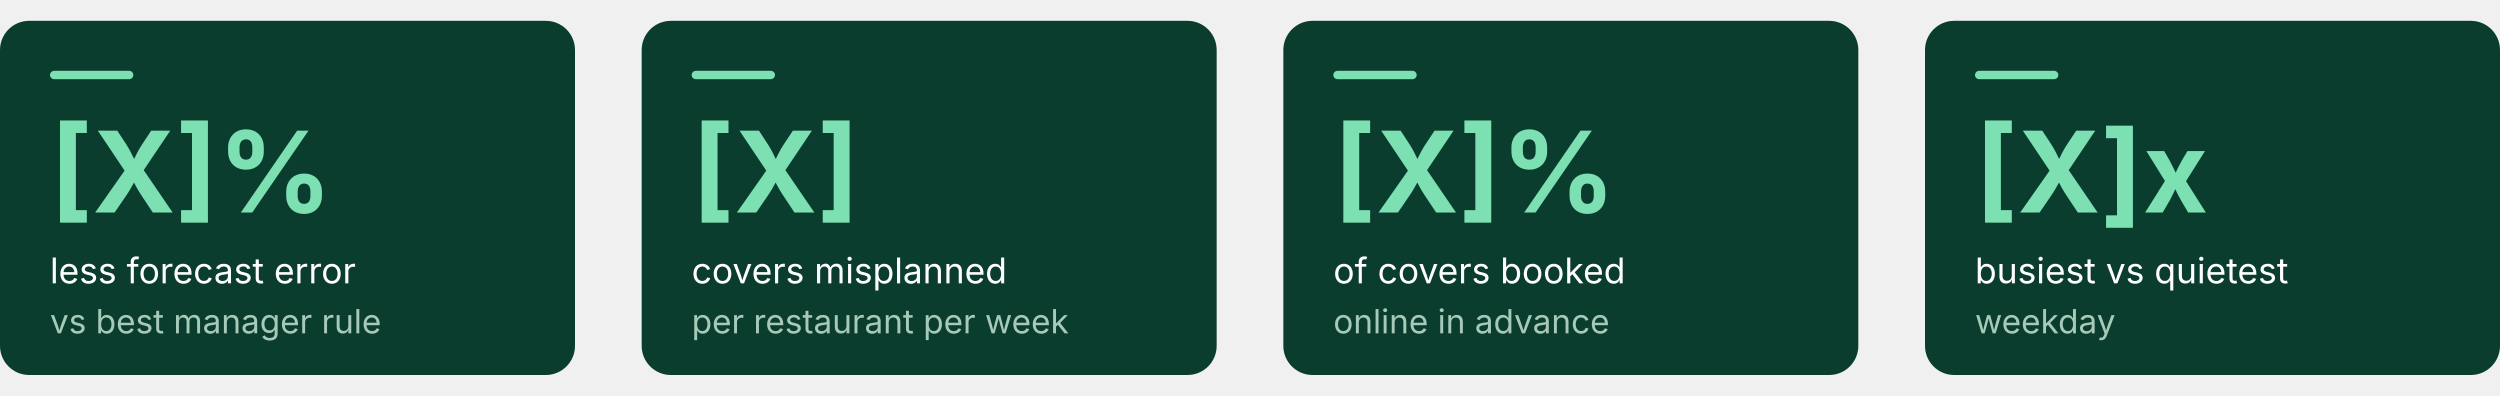
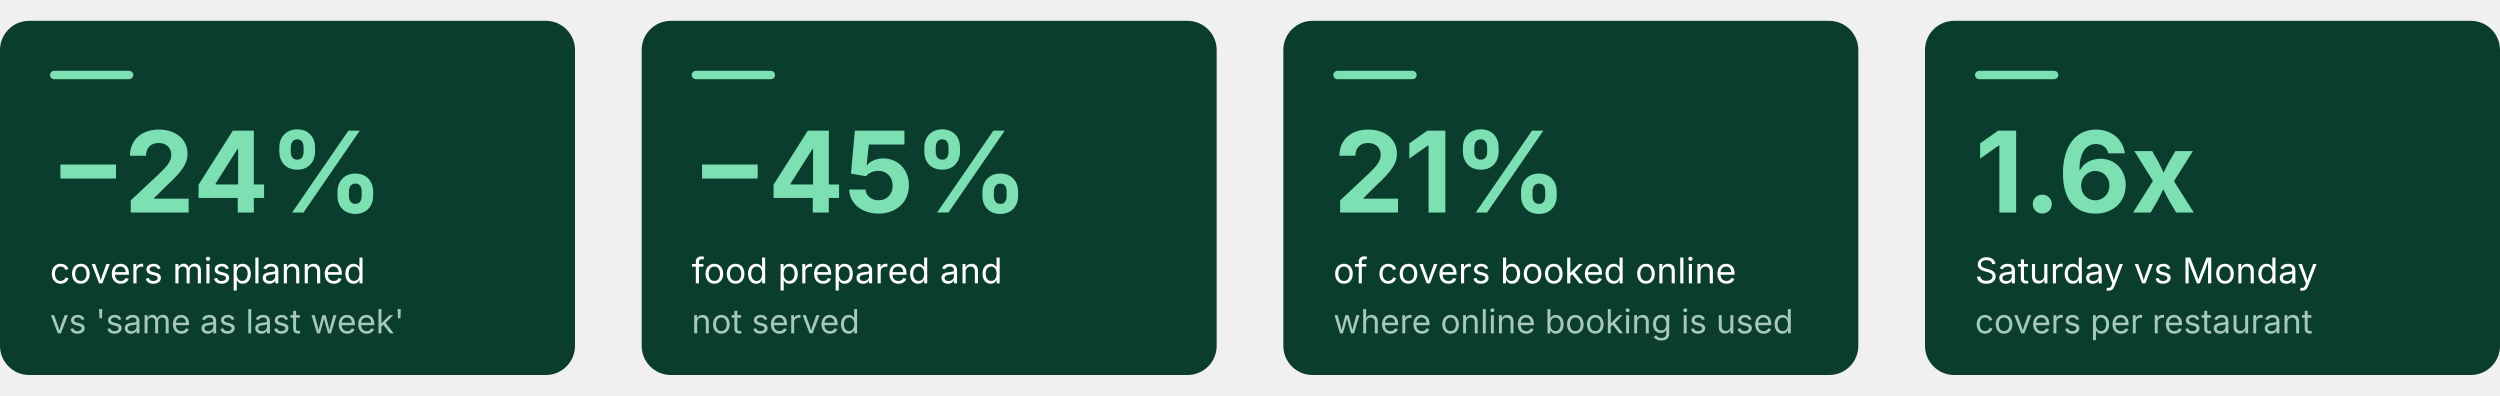
<svg xmlns="http://www.w3.org/2000/svg" width="1200" height="190" viewBox="0 0 1200 190">
  <g transform="translate(0,10)">
    <rect width="276" height="170" rx="14" fill="#0b3d2e" />
    <rect x="24" y="24" width="40" height="4" rx="2" fill="#7ce0b3" />
-     <text x="24" y="92" font-family="Inter, 'Segoe UI', Helvetica, Arial, sans-serif" font-size="54" font-weight="700" fill="#7ce0b3">[X]%</text>
-     <text x="24" y="126" font-family="Inter, 'Segoe UI', Helvetica, Arial, sans-serif" font-size="17" fill="#ffffff">less forecast error</text>
-     <text x="24" y="150" font-family="Inter, 'Segoe UI', Helvetica, Arial, sans-serif" font-size="16" fill="#a7c9b8">vs best manager rule</text>
+     <text x="24" y="92" font-family="Inter, 'Segoe UI', Helvetica, Arial, sans-serif" font-size="54" font-weight="700" fill="#7ce0b3">−24%</text>
+     <text x="24" y="126" font-family="Inter, 'Segoe UI', Helvetica, Arial, sans-serif" font-size="17" fill="#ffffff">covers misplanned</text>
+     <text x="24" y="150" font-family="Inter, 'Segoe UI', Helvetica, Arial, sans-serif" font-size="16" fill="#a7c9b8">vs 'same as last week'</text>
  </g>
  <g transform="translate(308,10)">
    <rect width="276" height="170" rx="14" fill="#0b3d2e" />
    <rect x="24" y="24" width="40" height="4" rx="2" fill="#7ce0b3" />
-     <text x="24" y="92" font-family="Inter, 'Segoe UI', Helvetica, Arial, sans-serif" font-size="54" font-weight="700" fill="#7ce0b3">[X]</text>
-     <text x="24" y="126" font-family="Inter, 'Segoe UI', Helvetica, Arial, sans-serif" font-size="17" fill="#ffffff">covers misplanned</text>
-     <text x="24" y="150" font-family="Inter, 'Segoe UI', Helvetica, Arial, sans-serif" font-size="16" fill="#a7c9b8">per restaurant per week</text>
+     <text x="24" y="92" font-family="Inter, 'Segoe UI', Helvetica, Arial, sans-serif" font-size="54" font-weight="700" fill="#7ce0b3">−45%</text>
+     <text x="24" y="126" font-family="Inter, 'Segoe UI', Helvetica, Arial, sans-serif" font-size="17" fill="#ffffff">food prepared and</text>
+     <text x="24" y="150" font-family="Inter, 'Segoe UI', Helvetica, Arial, sans-serif" font-size="16" fill="#a7c9b8">not served</text>
  </g>
  <g transform="translate(616,10)">
    <rect width="276" height="170" rx="14" fill="#0b3d2e" />
    <rect x="24" y="24" width="40" height="4" rx="2" fill="#7ce0b3" />
-     <text x="24" y="92" font-family="Inter, 'Segoe UI', Helvetica, Arial, sans-serif" font-size="54" font-weight="700" fill="#7ce0b3">[X]%</text>
-     <text x="24" y="126" font-family="Inter, 'Segoe UI', Helvetica, Arial, sans-serif" font-size="17" fill="#ffffff">of covers booked</text>
-     <text x="24" y="150" font-family="Inter, 'Segoe UI', Helvetica, Arial, sans-serif" font-size="16" fill="#a7c9b8">online in advance</text>
+     <text x="24" y="92" font-family="Inter, 'Segoe UI', Helvetica, Arial, sans-serif" font-size="54" font-weight="700" fill="#7ce0b3">21%</text>
+     <text x="24" y="126" font-family="Inter, 'Segoe UI', Helvetica, Arial, sans-serif" font-size="17" fill="#ffffff">of covers booked online</text>
+     <text x="24" y="150" font-family="Inter, 'Segoe UI', Helvetica, Arial, sans-serif" font-size="16" fill="#a7c9b8">where online booking is used</text>
  </g>
  <g transform="translate(924,10)">
    <rect width="276" height="170" rx="14" fill="#0b3d2e" />
    <rect x="24" y="24" width="40" height="4" rx="2" fill="#7ce0b3" />
-     <text x="24" y="92" font-family="Inter, 'Segoe UI', Helvetica, Arial, sans-serif" font-size="54" font-weight="700" fill="#7ce0b3">[X]x</text>
-     <text x="24" y="126" font-family="Inter, 'Segoe UI', Helvetica, Arial, sans-serif" font-size="17" fill="#ffffff">busiest vs quietest</text>
-     <text x="24" y="150" font-family="Inter, 'Segoe UI', Helvetica, Arial, sans-serif" font-size="16" fill="#a7c9b8">weekday</text>
+     <text x="24" y="92" font-family="Inter, 'Segoe UI', Helvetica, Arial, sans-serif" font-size="54" font-weight="700" fill="#7ce0b3">1.6x</text>
+     <text x="24" y="126" font-family="Inter, 'Segoe UI', Helvetica, Arial, sans-serif" font-size="17" fill="#ffffff">Saturday vs Monday</text>
+     <text x="24" y="150" font-family="Inter, 'Segoe UI', Helvetica, Arial, sans-serif" font-size="16" fill="#a7c9b8">covers per restaurant</text>
  </g>
</svg>
